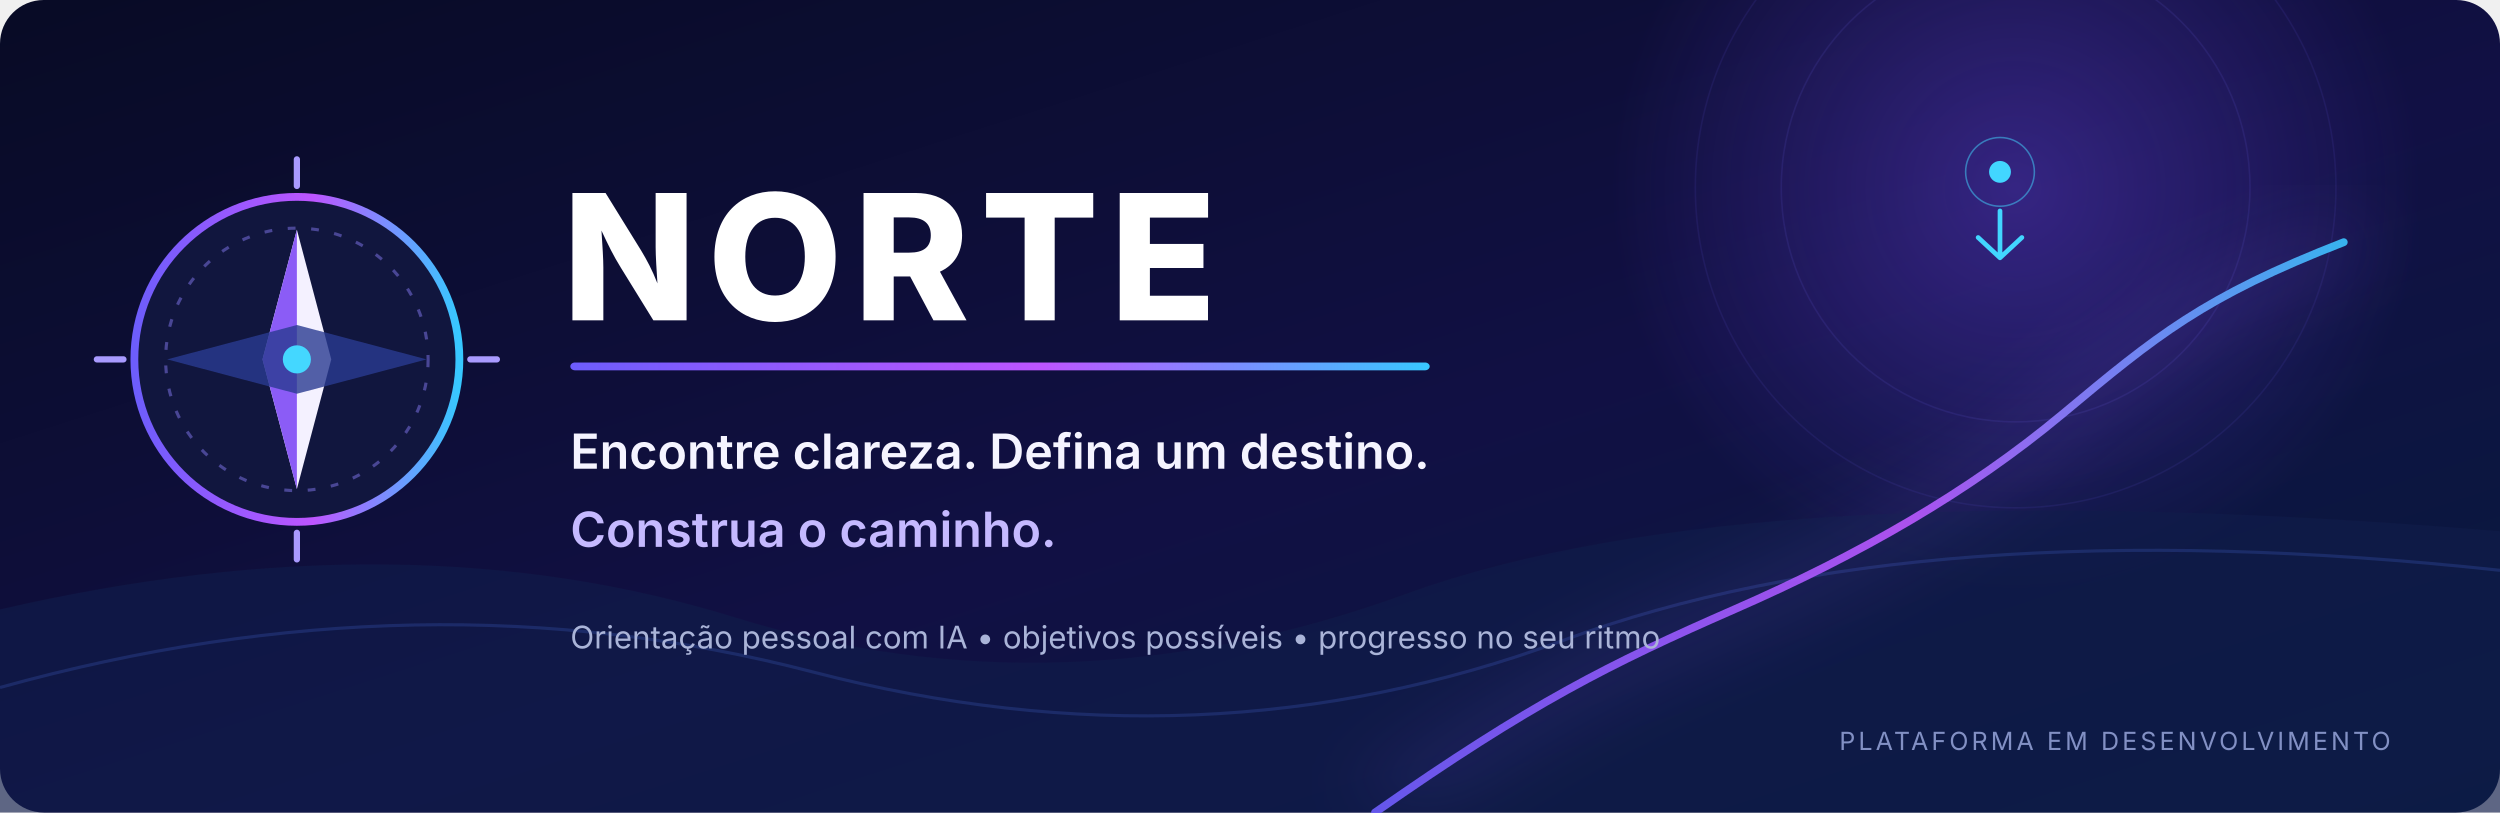
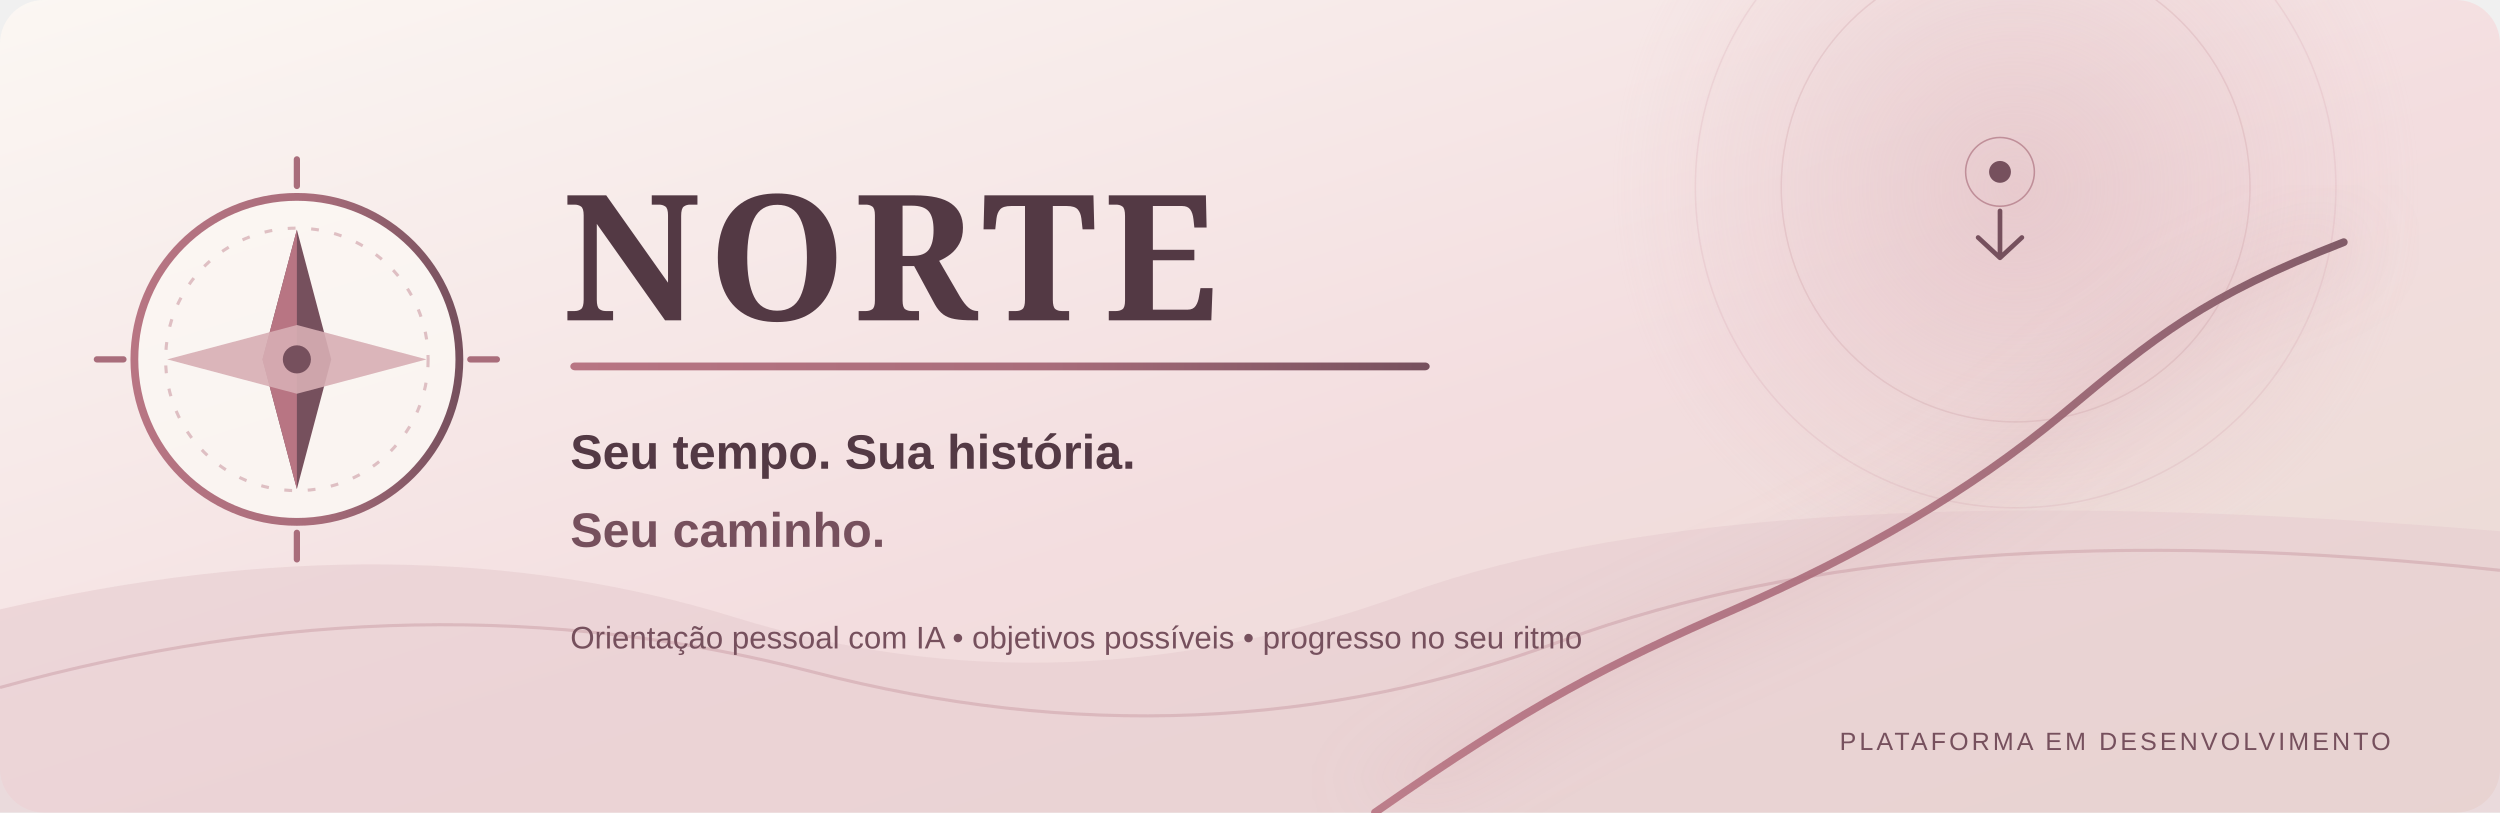
<svg xmlns="http://www.w3.org/2000/svg" width="1600" height="520" viewBox="0 0 1600 520" role="img" aria-labelledby="title desc">
  <defs>
    <linearGradient id="bg" x1="0" y1="0" x2="1" y2="1">
-       <stop offset="0" stop-color="#080b25" />
-       <stop offset=".55" stop-color="#111044" />
-       <stop offset="1" stop-color="#071b3d" />
+       <stop offset="0" stop-color="#FBF7F3" />
+       <stop offset=".56" stop-color="#F3DDDF" />
+       <stop offset="1" stop-color="#E9DCD3" />
    </linearGradient>
    <linearGradient id="glow" x1="0" y1="0" x2="1" y2="0">
-       <stop offset="0" stop-color="#6d5dfc" />
-       <stop offset=".55" stop-color="#bd55ff" />
-       <stop offset="1" stop-color="#37c8ff" />
+       <stop offset="0" stop-color="#B87583" />
+       <stop offset=".55" stop-color="#A96D7B" />
+       <stop offset="1" stop-color="#76505D" />
    </linearGradient>
    <radialGradient id="orb">
-       <stop offset="0" stop-color="#7c4dff" stop-opacity=".34" />
-       <stop offset="1" stop-color="#7c4dff" stop-opacity="0" />
+       <stop offset="0" stop-color="#D7AEB4" stop-opacity=".42" />
+       <stop offset="1" stop-color="#D7AEB4" stop-opacity="0" />
    </radialGradient>
    <filter id="blur">
      <feGaussianBlur stdDeviation="24" />
    </filter>
  </defs>
  <rect width="1600" height="520" rx="28" fill="url(#bg)" />
  <circle cx="1290" cy="120" r="260" fill="url(#orb)" />
-   <circle cx="1290" cy="120" r="150" fill="none" stroke="#6257db" stroke-opacity=".15" stroke-width="1" />
-   <circle cx="1290" cy="120" r="205" fill="none" stroke="#6257db" stroke-opacity=".12" stroke-width="1" />
-   <path d="M0 390 Q260 330 470 395 T900 380 T1600 340 V520 H0Z" fill="#101b49" opacity=".65" />
-   <path d="M0 440 Q270 365 520 430 T1000 410 T1600 365" fill="none" stroke="#263b83" stroke-width="2" opacity=".55" />
-   <path d="M880 520 C980 450 1030 425 1110 390 S1260 315 1320 265 S1410 190 1500 155" fill="none" stroke="url(#glow)" stroke-width="5" stroke-linecap="round" opacity=".9" />
-   <path d="M880 520 C980 450 1030 425 1110 390 S1260 315 1320 265 S1410 190 1500 155" fill="none" stroke="#9b69ff" stroke-width="18" stroke-linecap="round" opacity=".22" filter="url(#blur)" />
+   <circle cx="1290" cy="120" r="150" fill="none" stroke="#B87583" stroke-opacity=".18" stroke-width="1" />
+   <circle cx="1290" cy="120" r="205" fill="none" stroke="#B87583" stroke-opacity=".13" stroke-width="1" />
+   <path d="M0 390 Q260 330 470 395 T900 380 T1600 340 V520 H0Z" fill="#E7CDD0" opacity=".62" />
+   <path d="M0 440 Q270 365 520 430 T1000 410 T1600 365" fill="none" stroke="#C99AA3" stroke-width="2" opacity=".48" />
+   <path d="M880 520 C980 450 1030 425 1110 390 S1260 315 1320 265 S1410 190 1500 155" fill="none" stroke="url(#glow)" stroke-width="5" stroke-linecap="round" opacity=".92" />
+   <path d="M880 520 C980 450 1030 425 1110 390 S1260 315 1320 265 S1410 190 1500 155" fill="none" stroke="#B87583" stroke-width="18" stroke-linecap="round" opacity=".18" filter="url(#blur)" />
  <g transform="translate(190 230)">
-     <circle r="104" fill="#11163e" stroke="url(#glow)" stroke-width="5" />
-     <circle r="84" fill="none" stroke="#8e81ff" stroke-opacity=".45" stroke-width="2" stroke-dasharray="5 10" />
-     <path d="M0 -83 L22 0 L0 83 L-22 0Z" fill="#f4f1ff" />
-     <path d="M0 -83 L0 83 L-22 0Z" fill="#8b5cf6" />
-     <path d="M-83 0 L0 -22 L83 0 L0 22Z" fill="#293b91" opacity=".8" />
-     <circle r="9" fill="#44d7ff" />
-     <path d="M0 -128 V-111 M0 111 V128 M-128 0 H-111 M111 0 H128" stroke="#a99aff" stroke-width="4" stroke-linecap="round" />
+     <circle r="104" fill="#FBF7F3" fill-opacity=".8" stroke="url(#glow)" stroke-width="5" />
+     <circle r="84" fill="none" stroke="#B87583" stroke-opacity=".42" stroke-width="2" stroke-dasharray="5 10" />
+     <path d="M0 -83 L22 0 L0 83 L-22 0Z" fill="#76505D" />
+     <path d="M0 -83 L0 83 L-22 0Z" fill="#B87583" />
+     <path d="M-83 0 L0 -22 L83 0 L0 22Z" fill="#D7AEB4" opacity=".9" />
+     <circle r="9" fill="#76505D" />
+     <path d="M0 -128 V-111 M0 111 V128 M-128 0 H-111 M111 0 H128" stroke="#A96D7B" stroke-width="4" stroke-linecap="round" />
  </g>
-   <text x="360" y="205" fill="#fff" font-family="Inter,Segoe UI,Arial,sans-serif" font-size="112" font-weight="800" letter-spacing="7">NORTE</text>
+   <text x="360" y="205" fill="#533944" font-family="Fraunces,Georgia,serif" font-size="112" font-weight="700" letter-spacing="5">NORTE</text>
  <rect x="365" y="232" width="550" height="5" rx="3" fill="url(#glow)" />
-   <text x="365" y="300" fill="#f5f4ff" font-family="Inter,Segoe UI,Arial,sans-serif" font-size="31" font-weight="600">Encontre clareza. Defina um destino.</text>
-   <text x="365" y="350" fill="#c5b9ff" font-family="Inter,Segoe UI,Arial,sans-serif" font-size="31" font-weight="600">Construa o caminho.</text>
-   <text x="365" y="415" fill="#aab4d8" font-family="Inter,Segoe UI,Arial,sans-serif" font-size="20">Orientação pessoal com IA • objetivos possíveis • progresso no seu ritmo</text>
+   <text x="365" y="300" fill="#533944" font-family="DM Sans,Segoe UI,Arial,sans-serif" font-size="31" font-weight="600">Seu tempo. Sua história.</text>
+   <text x="365" y="350" fill="#76505D" font-family="DM Sans,Segoe UI,Arial,sans-serif" font-size="31" font-weight="600">Seu caminho.</text>
+   <text x="365" y="415" fill="#76505D" font-family="DM Sans,Segoe UI,Arial,sans-serif" font-size="20">Orientação pessoal com IA • objetivos possíveis • progresso no seu ritmo</text>
  <g transform="translate(1280 110)">
-     <circle r="7" fill="#42d6ff" />
-     <circle r="22" fill="none" stroke="#42d6ff" stroke-opacity=".5" />
-     <path d="M0 25 V55 M-14 42 L0 55 L14 42" fill="none" stroke="#42d6ff" stroke-width="3" stroke-linecap="round" stroke-linejoin="round" />
+     <circle r="7" fill="#76505D" />
+     <circle r="22" fill="none" stroke="#A96D7B" stroke-opacity=".65" />
+     <path d="M0 25 V55 M-14 42 L0 55 L14 42" fill="none" stroke="#76505D" stroke-width="3" stroke-linecap="round" stroke-linejoin="round" />
  </g>
-   <text x="1530" y="480" text-anchor="end" fill="#8290c4" font-family="Inter,Segoe UI,Arial,sans-serif" font-size="16" letter-spacing="2">PLATAFORMA EM DESENVOLVIMENTO</text>
+   <text x="1530" y="480" text-anchor="end" fill="#76505D" font-family="DM Sans,Segoe UI,Arial,sans-serif" font-size="16" letter-spacing="2">PLATAFORMA EM DESENVOLVIMENTO</text>
</svg>
